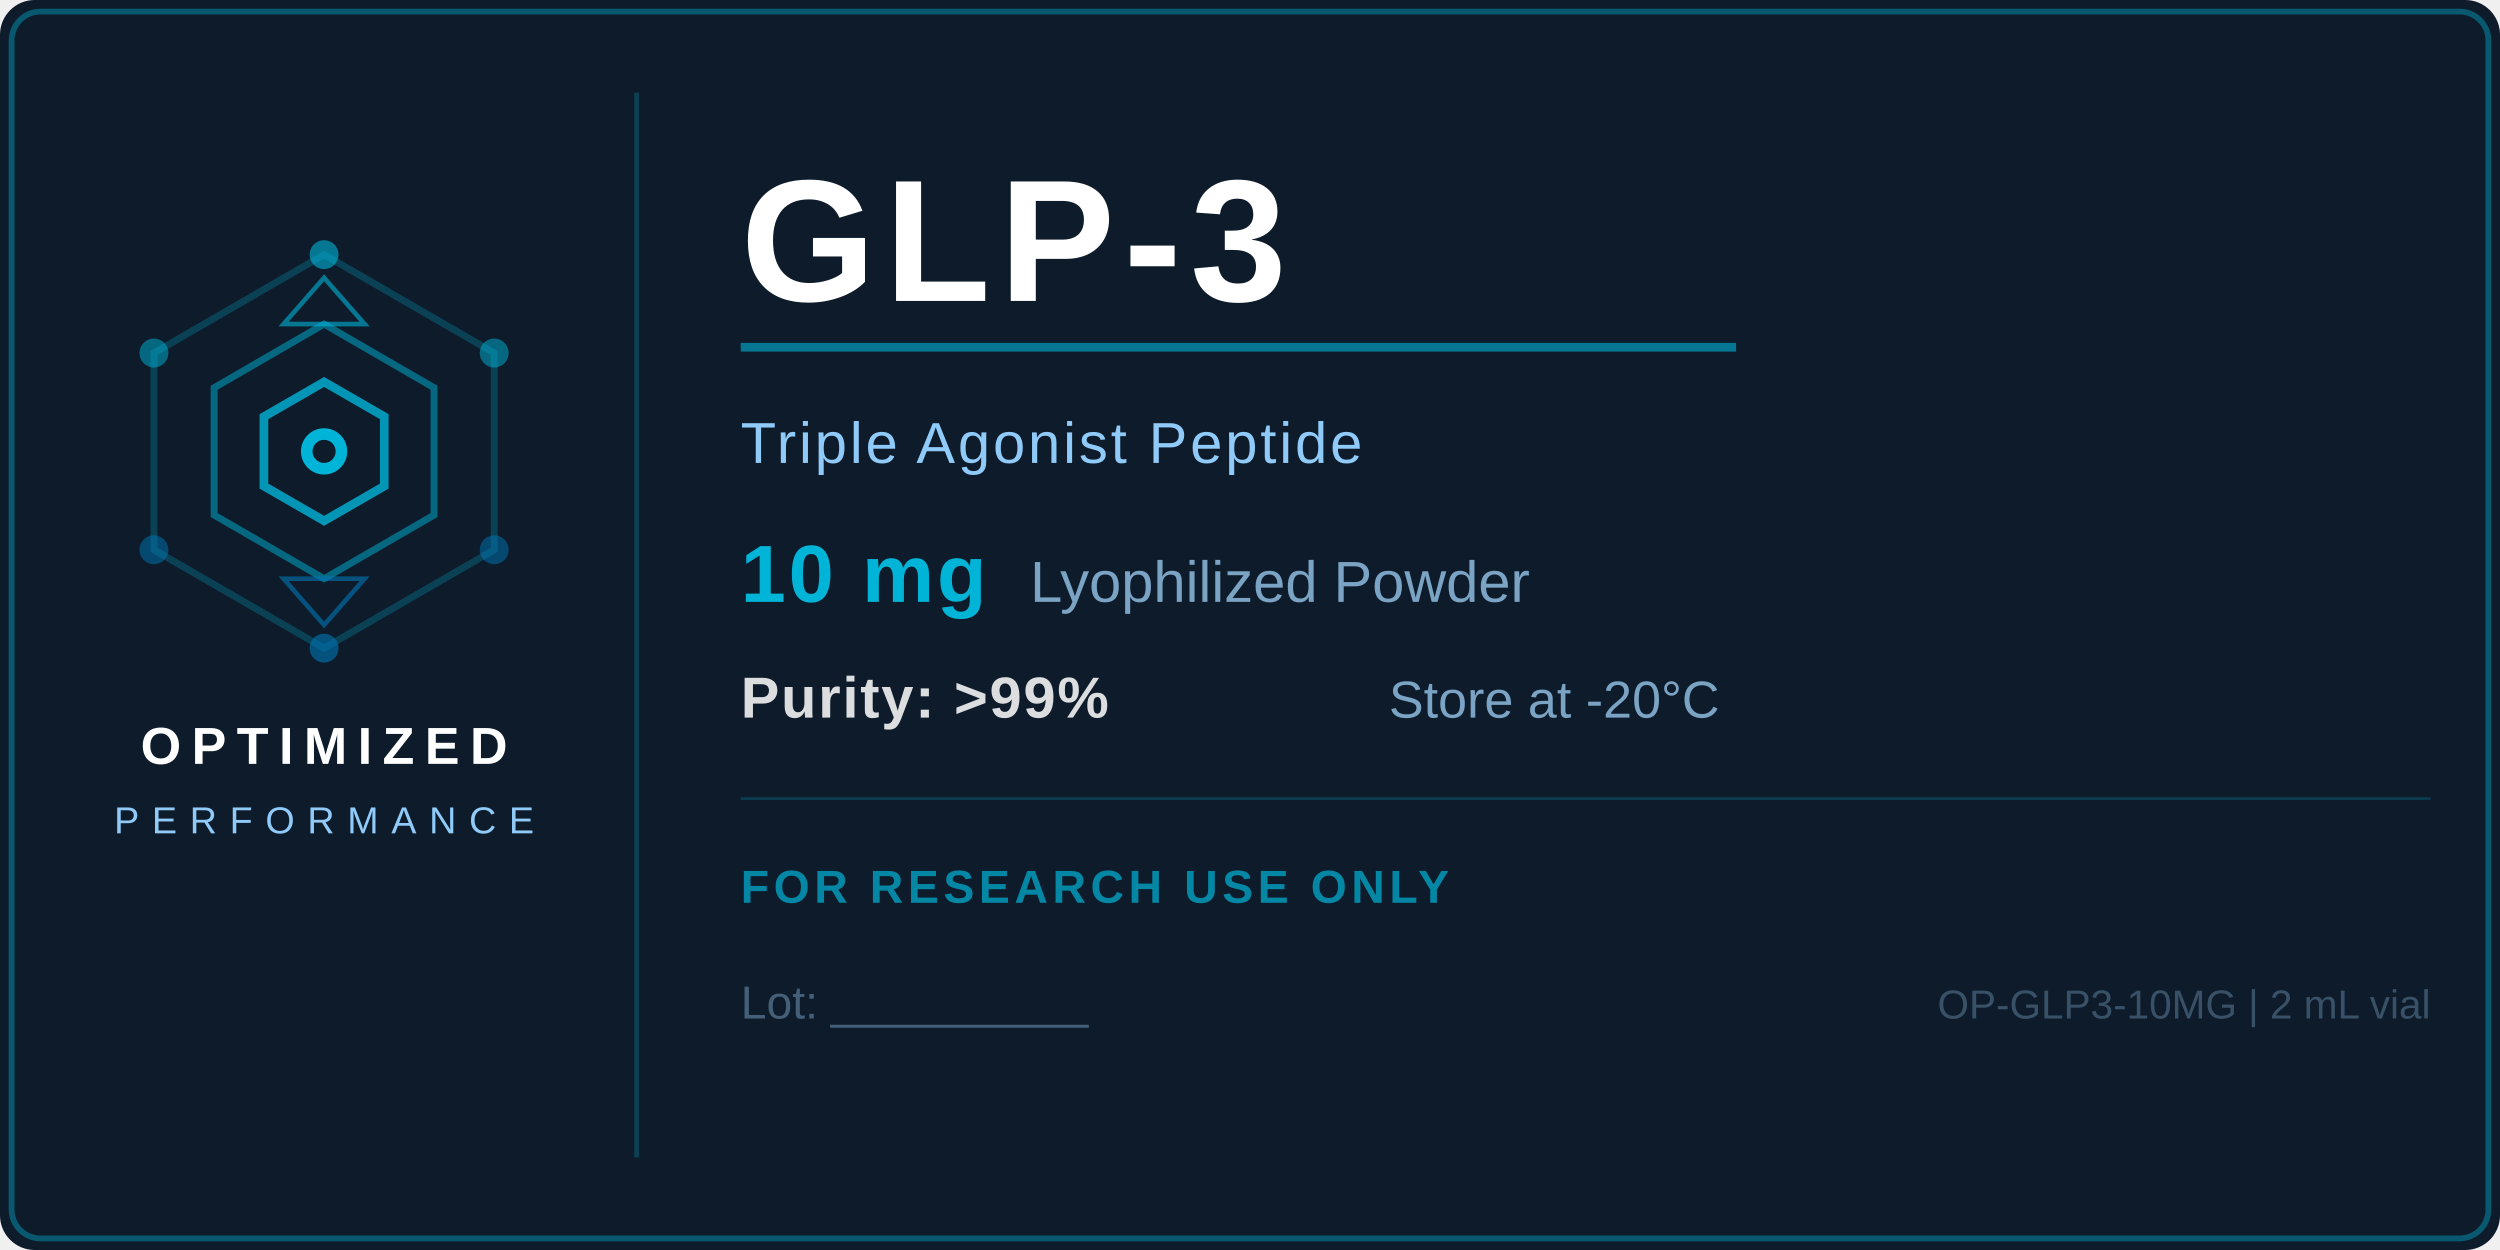
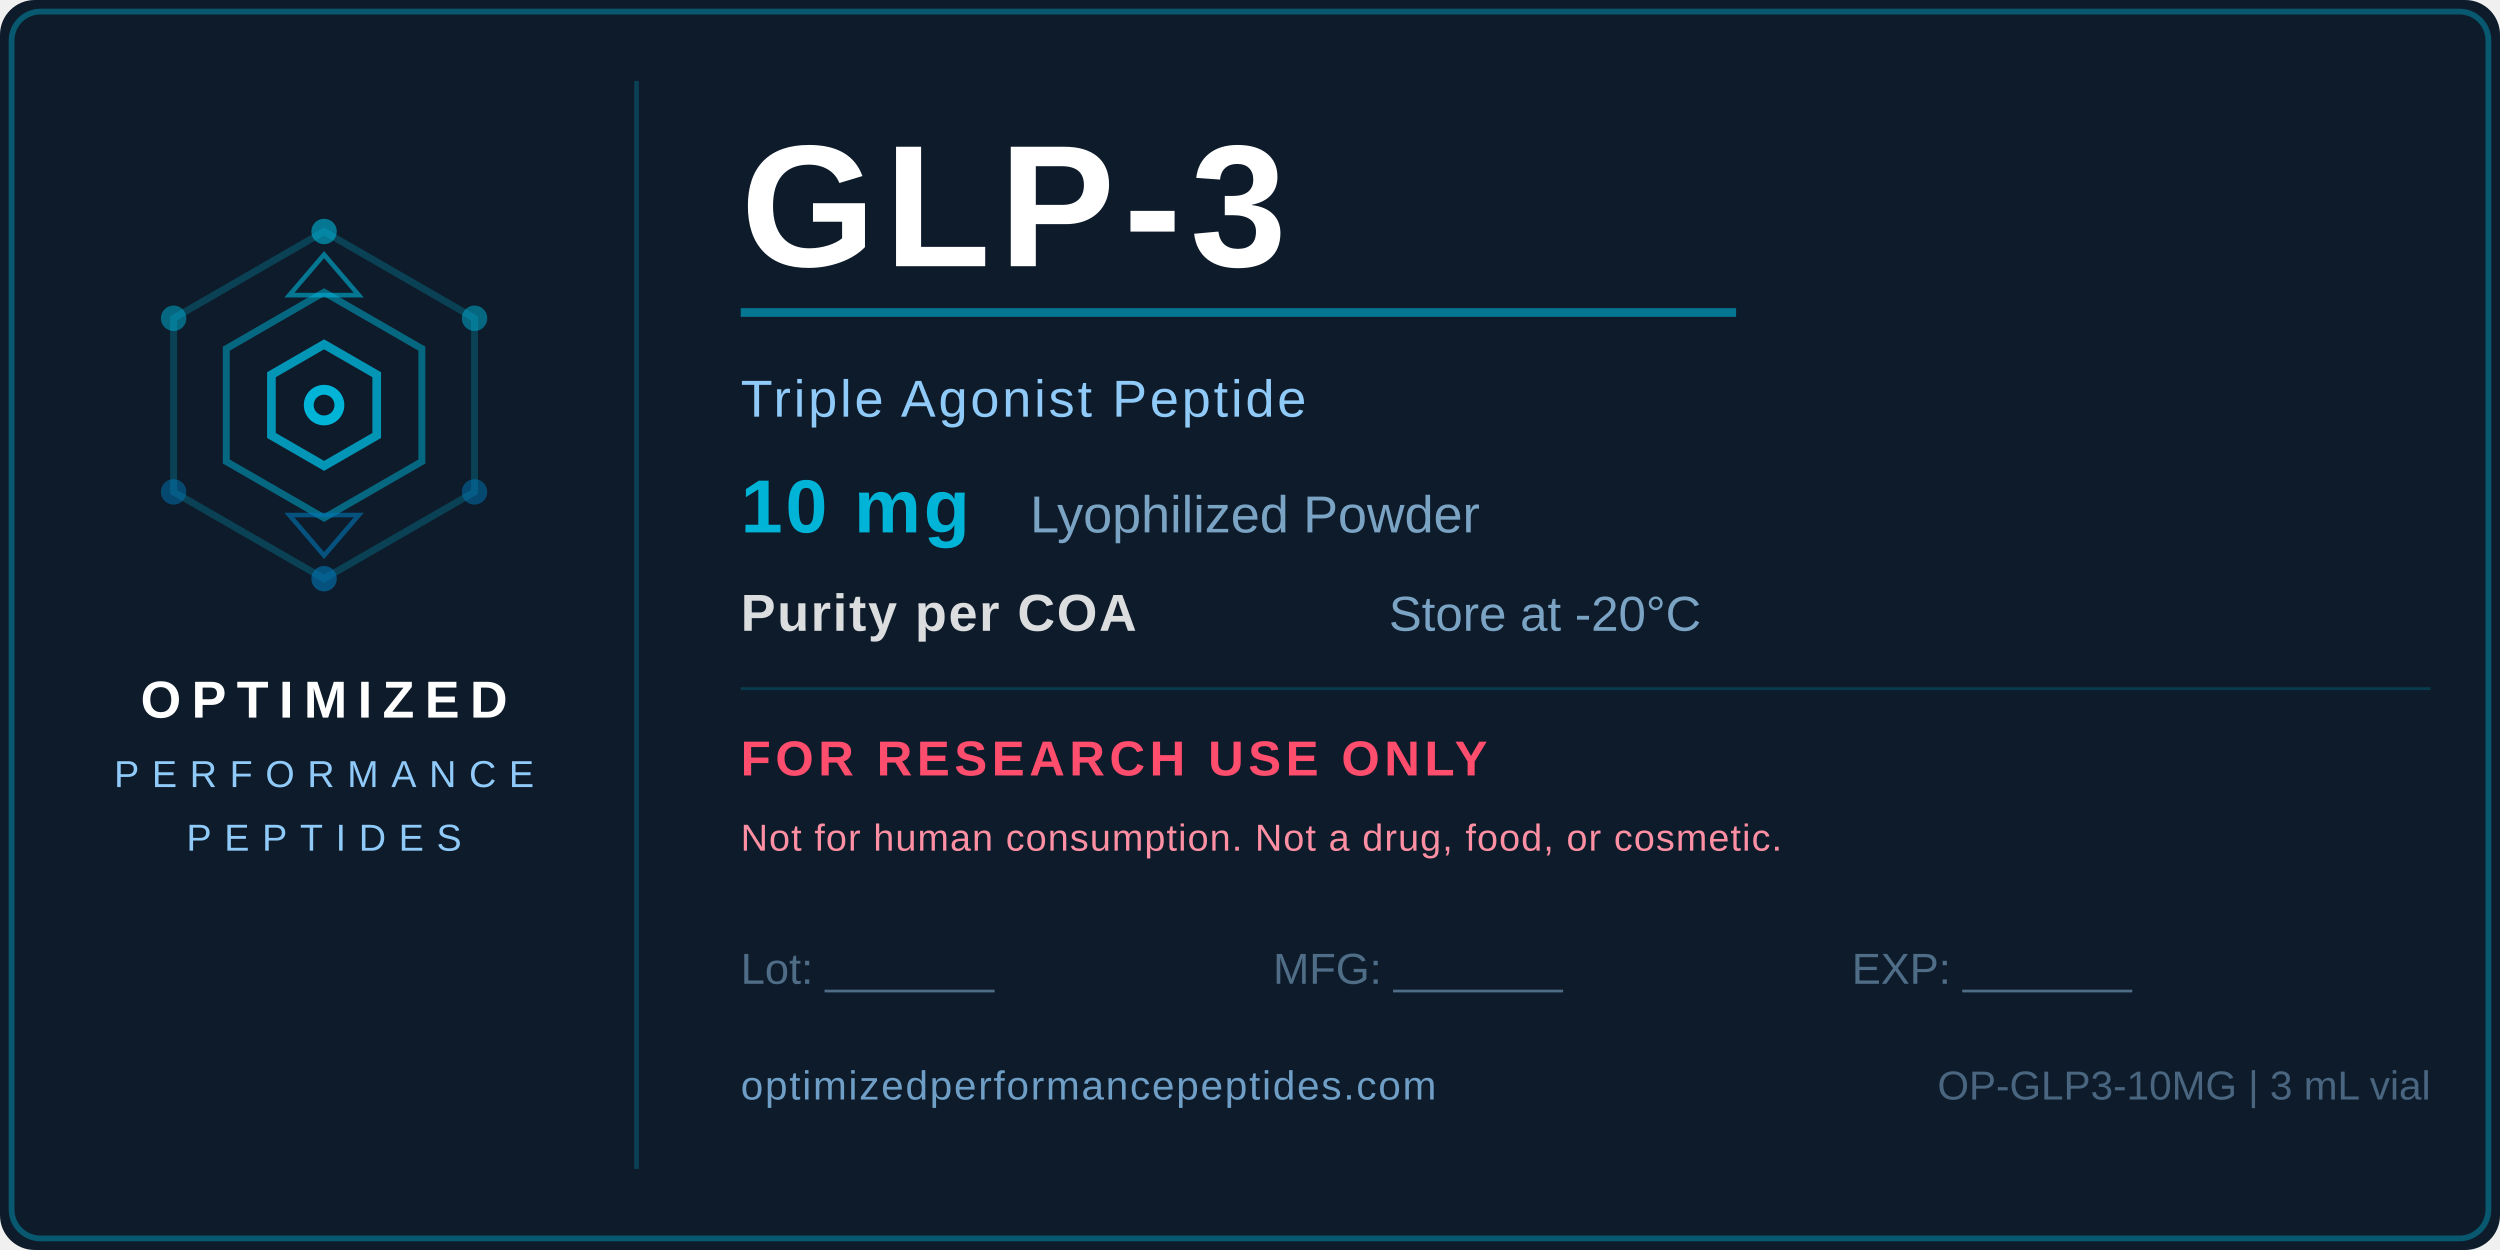
<svg xmlns="http://www.w3.org/2000/svg" width="1.5in" height="0.75in" viewBox="0 0 432 216">
  <rect x="0" y="0" width="432" height="216" rx="6" fill="#0D1B2A" />
  <rect x="2" y="2" width="428" height="212" rx="5" fill="none" stroke="#00B4D8" stroke-width="1" opacity="0.4" />
-   <line x1="110" y1="16" x2="110" y2="200" stroke="#00B4D8" stroke-width="0.8" opacity="0.25" />
-   <g transform="translate(56, 78)">
-     <polygon points="0,-34 29.4,-17 29.4,17 0,34 -29.4,17 -29.4,-17" fill="none" stroke="#00B4D8" stroke-width="1.2" opacity="0.25" />
-     <polygon points="0,-22 19,-11 19,11 0,22 -19,11 -19,-11" fill="none" stroke="#00B4D8" stroke-width="1.2" opacity="0.5" />
-     <polygon points="0,-12 10.4,-6 10.4,6 0,12 -10.4,6 -10.4,-6" fill="none" stroke="#00B4D8" stroke-width="1.5" opacity="0.8" />
-     <circle cx="0" cy="-34" r="2.5" fill="#00B4D8" opacity="0.6" />
-     <circle cx="29.4" cy="-17" r="2.5" fill="#00B4D8" opacity="0.5" />
-     <circle cx="29.4" cy="17" r="2.5" fill="#0077B6" opacity="0.5" />
-     <circle cx="0" cy="34" r="2.5" fill="#0077B6" opacity="0.6" />
-     <circle cx="-29.4" cy="17" r="2.5" fill="#0077B6" opacity="0.5" />
-     <circle cx="-29.4" cy="-17" r="2.5" fill="#00B4D8" opacity="0.5" />
-     <circle cx="0" cy="0" r="4" fill="#00B4D8" />
-     <circle cx="0" cy="0" r="2" fill="#0D1B2A" />
-     <polygon points="0,-30 7,-22 -7,-22" fill="none" stroke="#00B4D8" stroke-width="0.8" opacity="0.6" />
-     <polygon points="0,30 7,22 -7,22" fill="none" stroke="#0077B6" stroke-width="0.8" opacity="0.6" />
+   <line x1="110" y1="14" x2="110" y2="202" stroke="#00B4D8" stroke-width="0.8" opacity="0.25" />
+   <g transform="translate(56, 70)">
+     <polygon points="0,-30 26,-15 26,15 0,30 -26,15 -26,-15" fill="none" stroke="#00B4D8" stroke-width="1.2" opacity="0.25" />
+     <polygon points="0,-19.5 16.9,-9.75 16.9,9.75 0,19.5 -16.9,9.75 -16.9,-9.75" fill="none" stroke="#00B4D8" stroke-width="1.2" opacity="0.5" />
+     <polygon points="0,-10.5 9.1,-5.25 9.1,5.25 0,10.5 -9.1,5.25 -9.1,-5.25" fill="none" stroke="#00B4D8" stroke-width="1.5" opacity="0.8" />
+     <circle cx="0" cy="-30" r="2.2" fill="#00B4D8" opacity="0.6" />
+     <circle cx="26" cy="-15" r="2.2" fill="#00B4D8" opacity="0.5" />
+     <circle cx="26" cy="15" r="2.2" fill="#0077B6" opacity="0.5" />
+     <circle cx="0" cy="30" r="2.2" fill="#0077B6" opacity="0.6" />
+     <circle cx="-26" cy="15" r="2.2" fill="#0077B6" opacity="0.5" />
+     <circle cx="-26" cy="-15" r="2.2" fill="#00B4D8" opacity="0.5" />
+     <circle cx="0" cy="0" r="3.5" fill="#00B4D8" />
+     <circle cx="0" cy="0" r="1.8" fill="#0D1B2A" />
+     <polygon points="0,-26 6,-19 -6,-19" fill="none" stroke="#00B4D8" stroke-width="0.8" opacity="0.6" />
+     <polygon points="0,26 6,19 -6,19" fill="none" stroke="#0077B6" stroke-width="0.8" opacity="0.6" />
  </g>
-   <text x="56" y="132" text-anchor="middle" font-family="'Helvetica Neue', Arial, sans-serif" font-size="9" font-weight="700" fill="#FFFFFF" letter-spacing="1.8">OPTIMIZED</text>
-   <text x="56" y="144" text-anchor="middle" font-family="'Helvetica Neue', Arial, sans-serif" font-size="6.5" font-weight="400" fill="#90CAF9" letter-spacing="2.2">PERFORMANCE</text>
-   <text x="128" y="52" font-family="'Helvetica Neue', Arial, sans-serif" font-size="30" font-weight="800" fill="#FFFFFF" letter-spacing="1.5">GLP-3</text>
-   <line x1="128" y1="60" x2="300" y2="60" stroke="#00B4D8" stroke-width="1.5" opacity="0.6" />
-   <text x="128" y="80" font-family="'Helvetica Neue', Arial, sans-serif" font-size="10" font-weight="400" fill="#90CAF9" letter-spacing="0.5">Triple Agonist Peptide</text>
-   <text x="128" y="104" font-family="'Helvetica Neue', Arial, sans-serif" font-size="14" font-weight="700" fill="#00B4D8" letter-spacing="0.5">10 mg</text>
-   <text x="178" y="104" font-family="'Helvetica Neue', Arial, sans-serif" font-size="10" font-weight="400" fill="#7BA3C4">Lyophilized Powder</text>
-   <text x="128" y="124" font-family="'Helvetica Neue', Arial, sans-serif" font-size="10" font-weight="600" fill="#FFFFFF" opacity="0.85" letter-spacing="0.3">Purity: &gt;99%</text>
-   <text x="240" y="124" font-family="'Helvetica Neue', Arial, sans-serif" font-size="9" font-weight="400" fill="#7BA3C4">Store at -20°C</text>
-   <line x1="128" y1="138" x2="420" y2="138" stroke="#00B4D8" stroke-width="0.5" opacity="0.2" />
-   <text x="128" y="156" font-family="'Helvetica Neue', Arial, sans-serif" font-size="8" font-weight="600" fill="#00B4D8" opacity="0.7" letter-spacing="0.8">FOR RESEARCH USE ONLY</text>
-   <text x="128" y="176" font-family="'Helvetica Neue', Arial, sans-serif" font-size="8" font-weight="400" fill="#7BA3C4" opacity="0.5">Lot: __________</text>
-   <text x="420" y="176" text-anchor="end" font-family="'Helvetica Neue', Arial, sans-serif" font-size="7" font-weight="400" fill="#7BA3C4" opacity="0.4">OP-GLP3-10MG | 2 mL vial</text>
+   <text x="56" y="124" text-anchor="middle" font-family="'Helvetica Neue', Arial, sans-serif" font-size="9" font-weight="700" fill="#FFFFFF" letter-spacing="1.8">OPTIMIZED</text>
+   <text x="56" y="136" text-anchor="middle" font-family="'Helvetica Neue', Arial, sans-serif" font-size="6.5" font-weight="400" fill="#90CAF9" letter-spacing="2.2">PERFORMANCE</text>
+   <text x="56" y="147" text-anchor="middle" font-family="'Helvetica Neue', Arial, sans-serif" font-size="6.5" font-weight="400" fill="#90CAF9" letter-spacing="2.2">PEPTIDES</text>
+   <text x="128" y="46" font-family="'Helvetica Neue', Arial, sans-serif" font-size="30" font-weight="800" fill="#FFFFFF" letter-spacing="1.5">GLP-3</text>
+   <line x1="128" y1="54" x2="300" y2="54" stroke="#00B4D8" stroke-width="1.5" opacity="0.6" />
+   <text x="128" y="72" font-family="'Helvetica Neue', Arial, sans-serif" font-size="9" font-weight="400" fill="#90CAF9" letter-spacing="0.5">Triple Agonist Peptide</text>
+   <text x="128" y="92" font-family="'Helvetica Neue', Arial, sans-serif" font-size="13" font-weight="700" fill="#00B4D8" letter-spacing="0.5">10 mg</text>
+   <text x="178" y="92" font-family="'Helvetica Neue', Arial, sans-serif" font-size="9" font-weight="400" fill="#7BA3C4">Lyophilized Powder</text>
+   <text x="128" y="109" font-family="'Helvetica Neue', Arial, sans-serif" font-size="9" font-weight="600" fill="#FFFFFF" opacity="0.85" letter-spacing="0.3">Purity per COA</text>
+   <text x="240" y="109" font-family="'Helvetica Neue', Arial, sans-serif" font-size="8.5" font-weight="400" fill="#7BA3C4">Store at -20°C</text>
+   <line x1="128" y1="119" x2="420" y2="119" stroke="#00B4D8" stroke-width="0.5" opacity="0.2" />
+   <text x="128" y="134" font-family="'Helvetica Neue', Arial, sans-serif" font-size="8.5" font-weight="700" fill="#FF4D6D" letter-spacing="0.8">FOR RESEARCH USE ONLY</text>
+   <text x="128" y="147" font-family="'Helvetica Neue', Arial, sans-serif" font-size="6.5" font-weight="500" fill="#FF8FA3" letter-spacing="0.2">Not for human consumption. Not a drug, food, or cosmetic.</text>
+   <text x="128" y="170" font-family="'Helvetica Neue', Arial, sans-serif" font-size="7.5" font-weight="400" fill="#7BA3C4" opacity="0.6">Lot: _______</text>
+   <text x="220" y="170" font-family="'Helvetica Neue', Arial, sans-serif" font-size="7.5" font-weight="400" fill="#7BA3C4" opacity="0.6">MFG: _______</text>
+   <text x="320" y="170" font-family="'Helvetica Neue', Arial, sans-serif" font-size="7.5" font-weight="400" fill="#7BA3C4" opacity="0.6">EXP: _______</text>
+   <text x="128" y="190" font-family="'Helvetica Neue', Arial, sans-serif" font-size="7" font-weight="500" fill="#90CAF9" opacity="0.75" letter-spacing="0.3">optimizedperformancepeptides.com</text>
+   <text x="420" y="190" text-anchor="end" font-family="'Helvetica Neue', Arial, sans-serif" font-size="7" font-weight="400" fill="#7BA3C4" opacity="0.55">OP-GLP3-10MG | 3 mL vial</text>
</svg>
